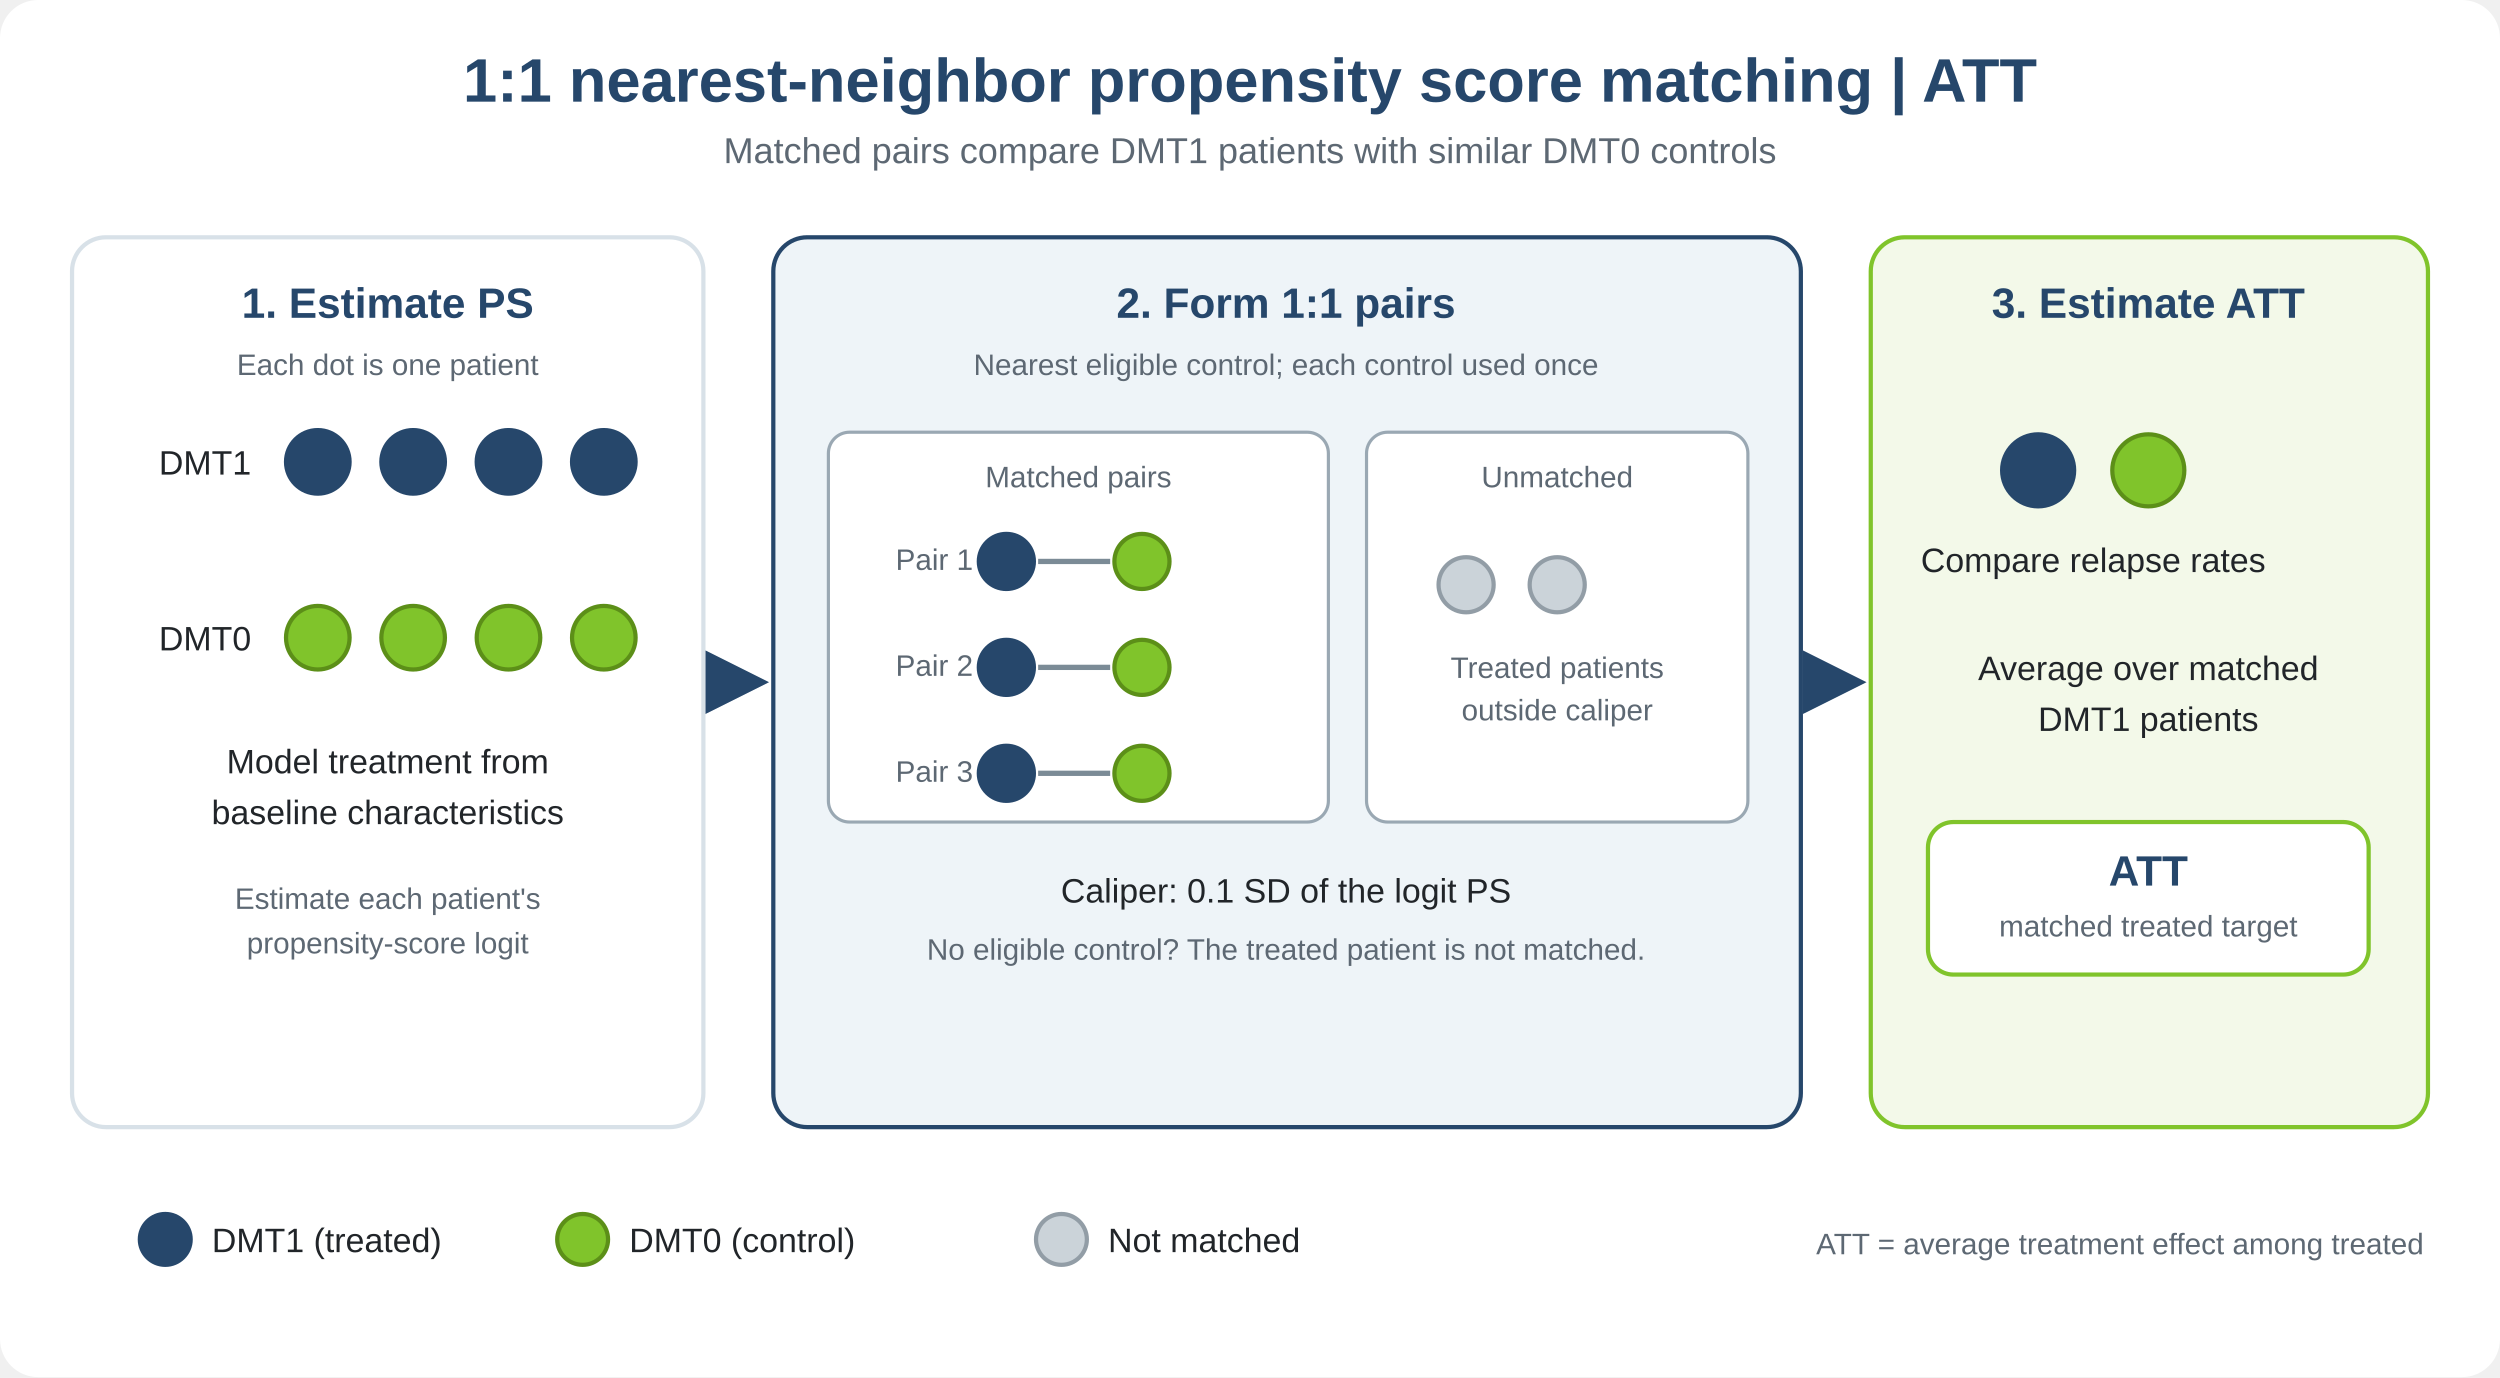
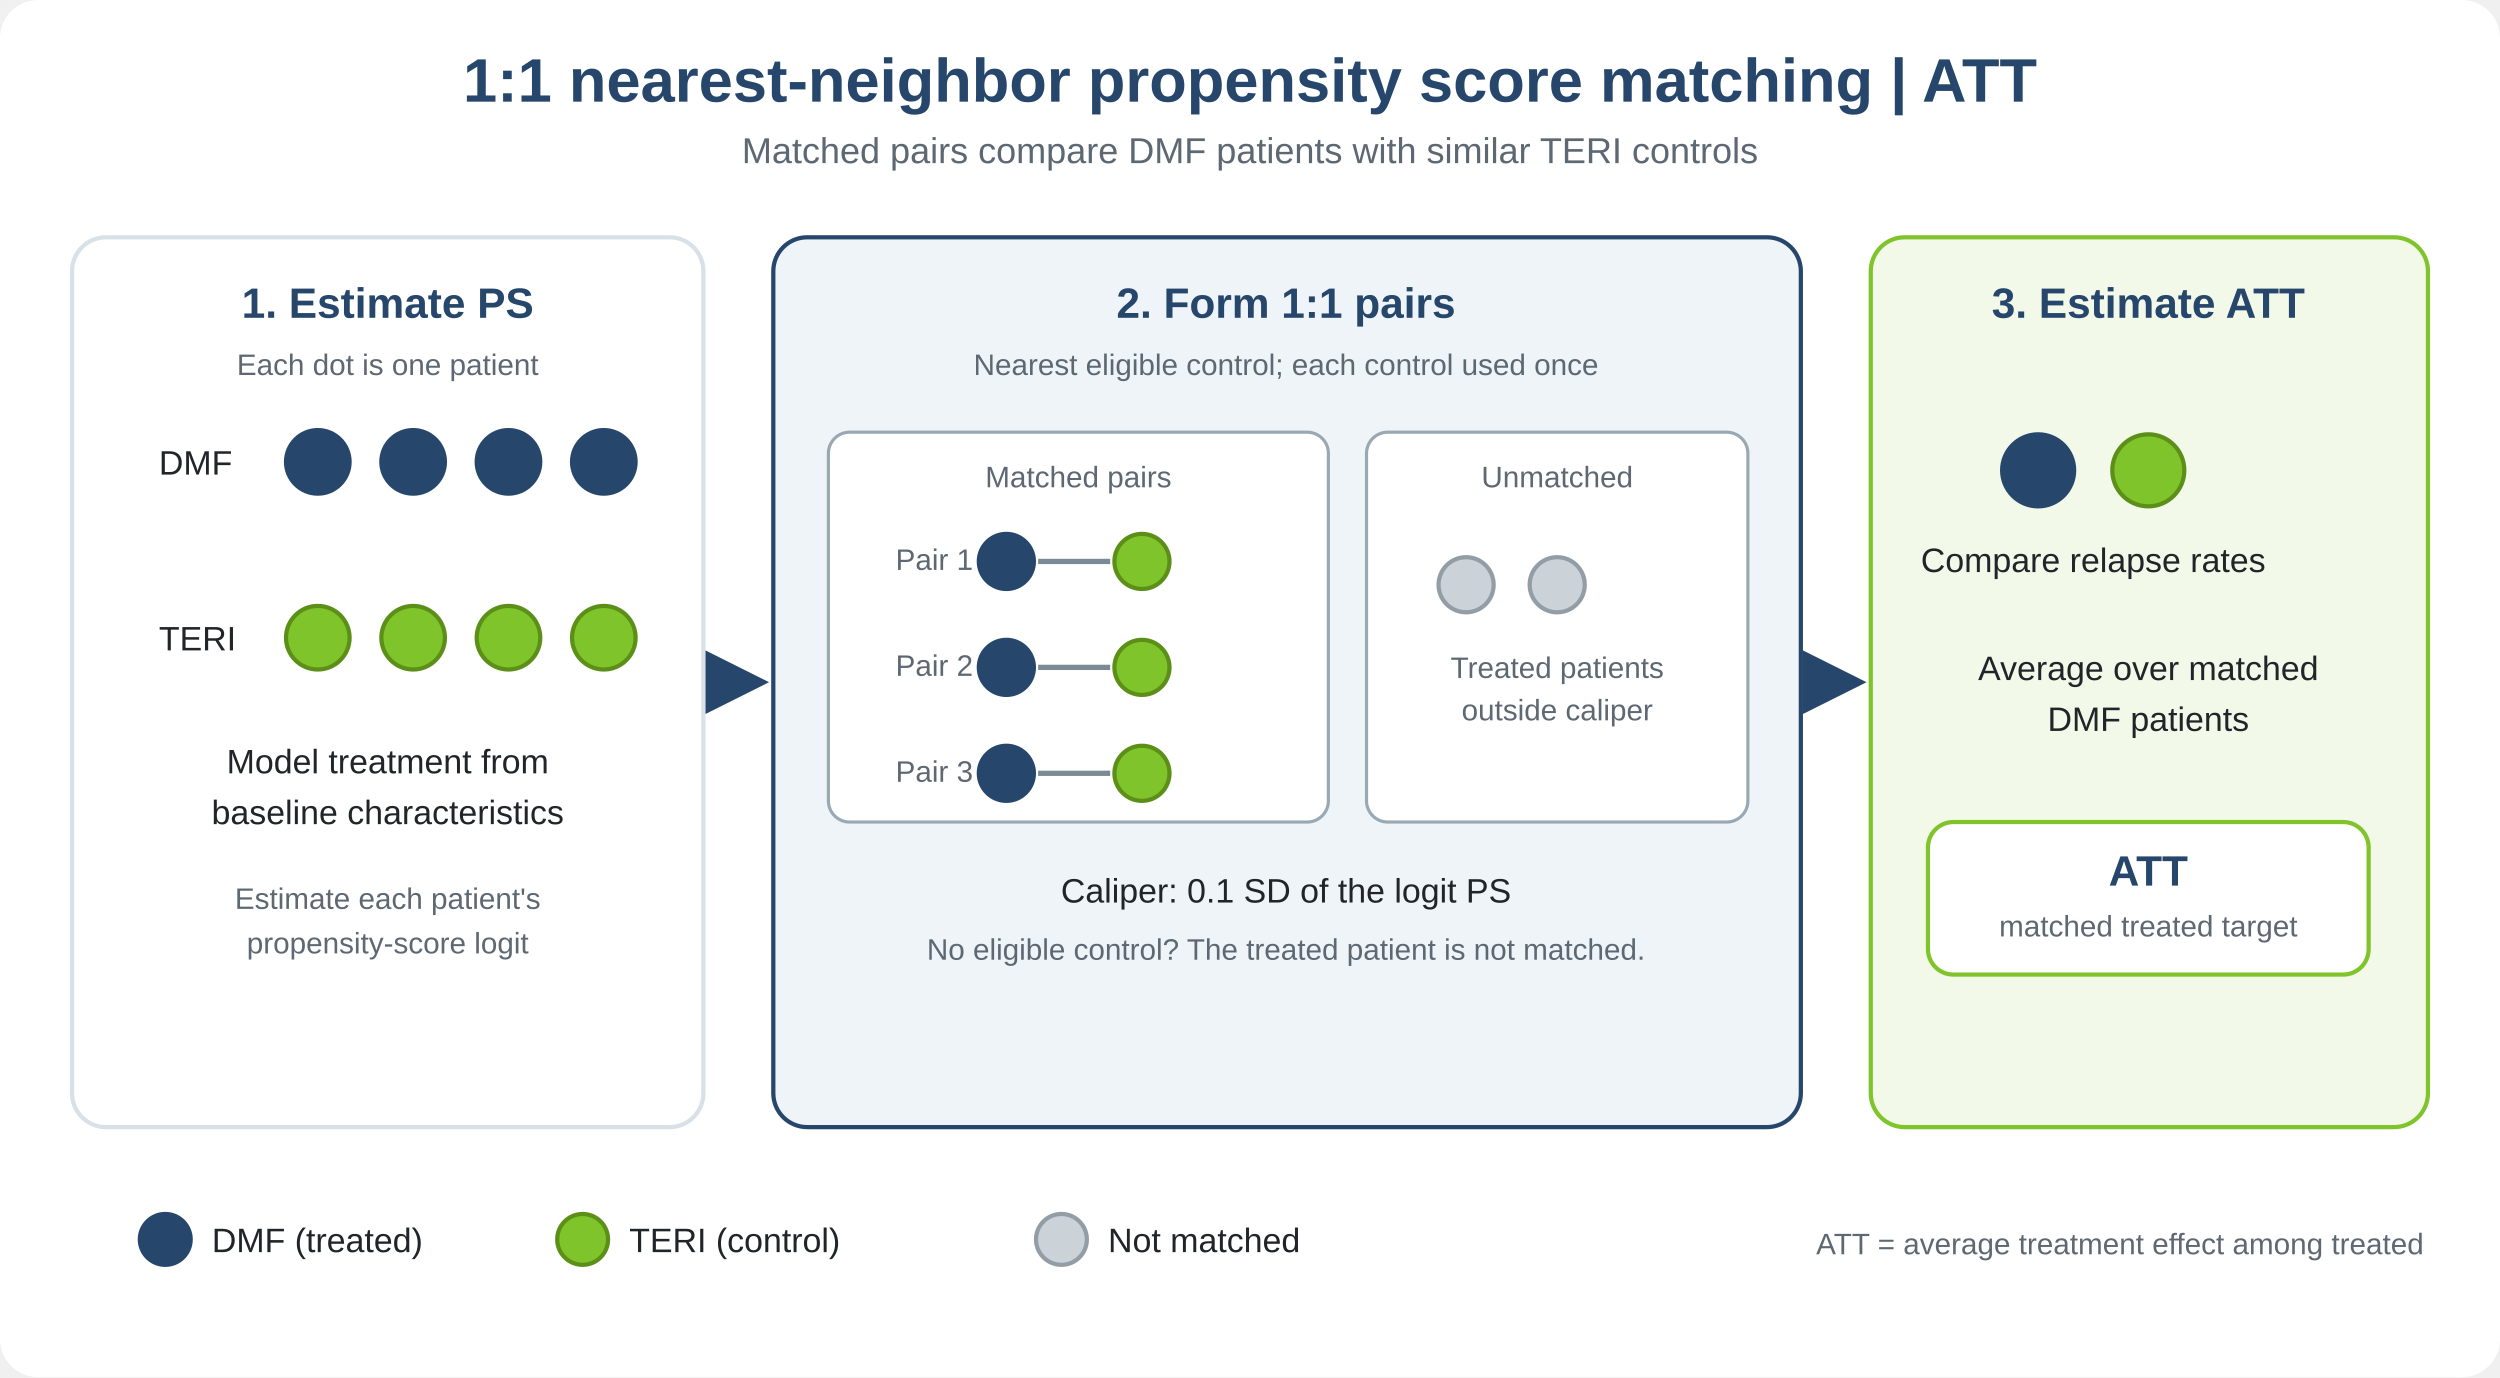
<svg xmlns="http://www.w3.org/2000/svg" viewBox="0 0 1180 650" role="img" aria-labelledby="title desc">
  <defs>
    <marker id="arrow" markerWidth="10" markerHeight="10" refX="8" refY="5" orient="auto">
      <path d="M0,0 L10,5 L0,10 z" fill="#26476b" />
    </marker>
    <style>
      text{font-family:Arial,Helvetica,sans-serif;fill:#212529}
      .title{font-size:29px;font-weight:700;fill:#26476b}
      .sub{font-size:17px;fill:#5d6873}
      .head{font-size:20px;font-weight:700;fill:#26476b}
      .body{font-size:16px}
      .small{font-size:14px;fill:#5d6873}
      .panel{fill:#fff;stroke:#d8e1e8;stroke-width:2}
      .soft{fill:#eef4f8;stroke:#26476b;stroke-width:2}
      .focus{fill:#f3f9e9;stroke:#80c42b;stroke-width:2}
      .navy{fill:#26476b;stroke:#26476b;stroke-width:2}
      .green{fill:#80c42b;stroke:#5c8f18;stroke-width:2}
      .muted{fill:#cbd3d9;stroke:#929da6;stroke-width:2}
      .line{stroke:#26476b;stroke-width:3;fill:none;marker-end:url(#arrow)}
      .pairline{stroke:#7b8b96;stroke-width:2.5;fill:none}
      .set{fill:#fff;stroke:#9aa8b3;stroke-width:1.5}
    </style>
  </defs>
  <rect width="1180" height="650" rx="18" fill="#ffffff" />
  <text x="590" y="48" text-anchor="middle" class="title">1:1 nearest-neighbor propensity score matching | ATT</text>
-   <text x="590" y="77" text-anchor="middle" class="sub">Matched pairs compare DMT1 patients with similar DMT0 controls</text>
+   <text x="590" y="77" text-anchor="middle" class="sub">Matched pairs compare DMF patients with similar TERI controls</text>
  <rect x="34" y="112" width="298" height="420" rx="16" class="panel" />
  <rect x="365" y="112" width="485" height="420" rx="16" class="soft" />
  <rect x="883" y="112" width="263" height="420" rx="16" class="focus" />
  <text x="183" y="150" text-anchor="middle" class="head">1. Estimate PS</text>
  <text x="183" y="177" text-anchor="middle" class="small">Each dot is one patient</text>
-   <text x="75" y="224" class="body">DMT1</text>
-   <text x="75" y="307" class="body">DMT0</text>
+   <text x="75" y="224" class="body">DMF</text>
+   <text x="75" y="307" class="body">TERI</text>
  <circle cx="150" cy="218" r="15" class="navy" />
  <circle cx="195" cy="218" r="15" class="navy" />
  <circle cx="240" cy="218" r="15" class="navy" />
  <circle cx="285" cy="218" r="15" class="navy" />
  <circle cx="150" cy="301" r="15" class="green" />
  <circle cx="195" cy="301" r="15" class="green" />
  <circle cx="240" cy="301" r="15" class="green" />
  <circle cx="285" cy="301" r="15" class="green" />
  <text x="183" y="365" text-anchor="middle" class="body">Model treatment from</text>
  <text x="183" y="389" text-anchor="middle" class="body">baseline characteristics</text>
  <text x="183" y="429" text-anchor="middle" class="small">Estimate each patient's</text>
  <text x="183" y="450" text-anchor="middle" class="small">propensity-score logit</text>
  <path d="M337 322 H357" class="line" />
  <text x="607" y="150" text-anchor="middle" class="head">2. Form 1:1 pairs</text>
  <text x="607" y="177" text-anchor="middle" class="small">Nearest eligible control; each control used once</text>
  <rect x="391" y="204" width="236" height="184" rx="10" class="set" />
  <rect x="645" y="204" width="180" height="184" rx="10" class="set" />
  <text x="509" y="230" text-anchor="middle" class="small">Matched pairs</text>
  <text x="735" y="230" text-anchor="middle" class="small">Unmatched</text>
  <text x="441" y="269" text-anchor="middle" class="small">Pair 1</text>
  <circle cx="475" cy="265" r="13" class="navy" />
  <path d="M490 265 H524" class="pairline" />
  <circle cx="539" cy="265" r="13" class="green" />
  <text x="441" y="319" text-anchor="middle" class="small">Pair 2</text>
  <circle cx="475" cy="315" r="13" class="navy" />
  <path d="M490 315 H524" class="pairline" />
  <circle cx="539" cy="315" r="13" class="green" />
  <text x="441" y="369" text-anchor="middle" class="small">Pair 3</text>
  <circle cx="475" cy="365" r="13" class="navy" />
  <path d="M490 365 H524" class="pairline" />
  <circle cx="539" cy="365" r="13" class="green" />
  <circle cx="692" cy="276" r="13" class="muted" />
  <circle cx="735" cy="276" r="13" class="muted" />
  <text x="735" y="320" text-anchor="middle" class="small">Treated patients</text>
  <text x="735" y="340" text-anchor="middle" class="small">outside caliper</text>
  <text x="607" y="426" text-anchor="middle" class="body">Caliper: 0.1 SD of the logit PS</text>
  <text x="607" y="453" text-anchor="middle" class="small">No eligible control? The treated patient is not matched.</text>
  <path d="M855 322 H875" class="line" />
  <text x="1014" y="150" text-anchor="middle" class="head">3. Estimate ATT</text>
  <circle cx="962" cy="222" r="17" class="navy" />
  <circle cx="1014" cy="222" r="17" class="green" />
  <text x="988" y="270" text-anchor="middle" class="body">Compare relapse rates</text>
  <text x="1014" y="321" text-anchor="middle" class="body">Average over matched</text>
-   <text x="1014" y="345" text-anchor="middle" class="body">DMT1 patients</text>
+   <text x="1014" y="345" text-anchor="middle" class="body">DMF patients</text>
  <rect x="910" y="388" width="208" height="72" rx="12" fill="#fff" stroke="#80c42b" stroke-width="2" />
  <text x="1014" y="418" text-anchor="middle" class="head">ATT</text>
  <text x="1014" y="442" text-anchor="middle" class="small">matched treated target</text>
  <circle cx="78" cy="585" r="12" class="navy" />
-   <text x="100" y="591" class="body">DMT1 (treated)</text>
+   <text x="100" y="591" class="body">DMF (treated)</text>
  <circle cx="275" cy="585" r="12" class="green" />
-   <text x="297" y="591" class="body">DMT0 (control)</text>
+   <text x="297" y="591" class="body">TERI (control)</text>
  <circle cx="501" cy="585" r="12" class="muted" />
  <text x="523" y="591" class="body">Not matched</text>
  <text x="1144" y="592" text-anchor="end" class="small">ATT = average treatment effect among treated</text>
</svg>
